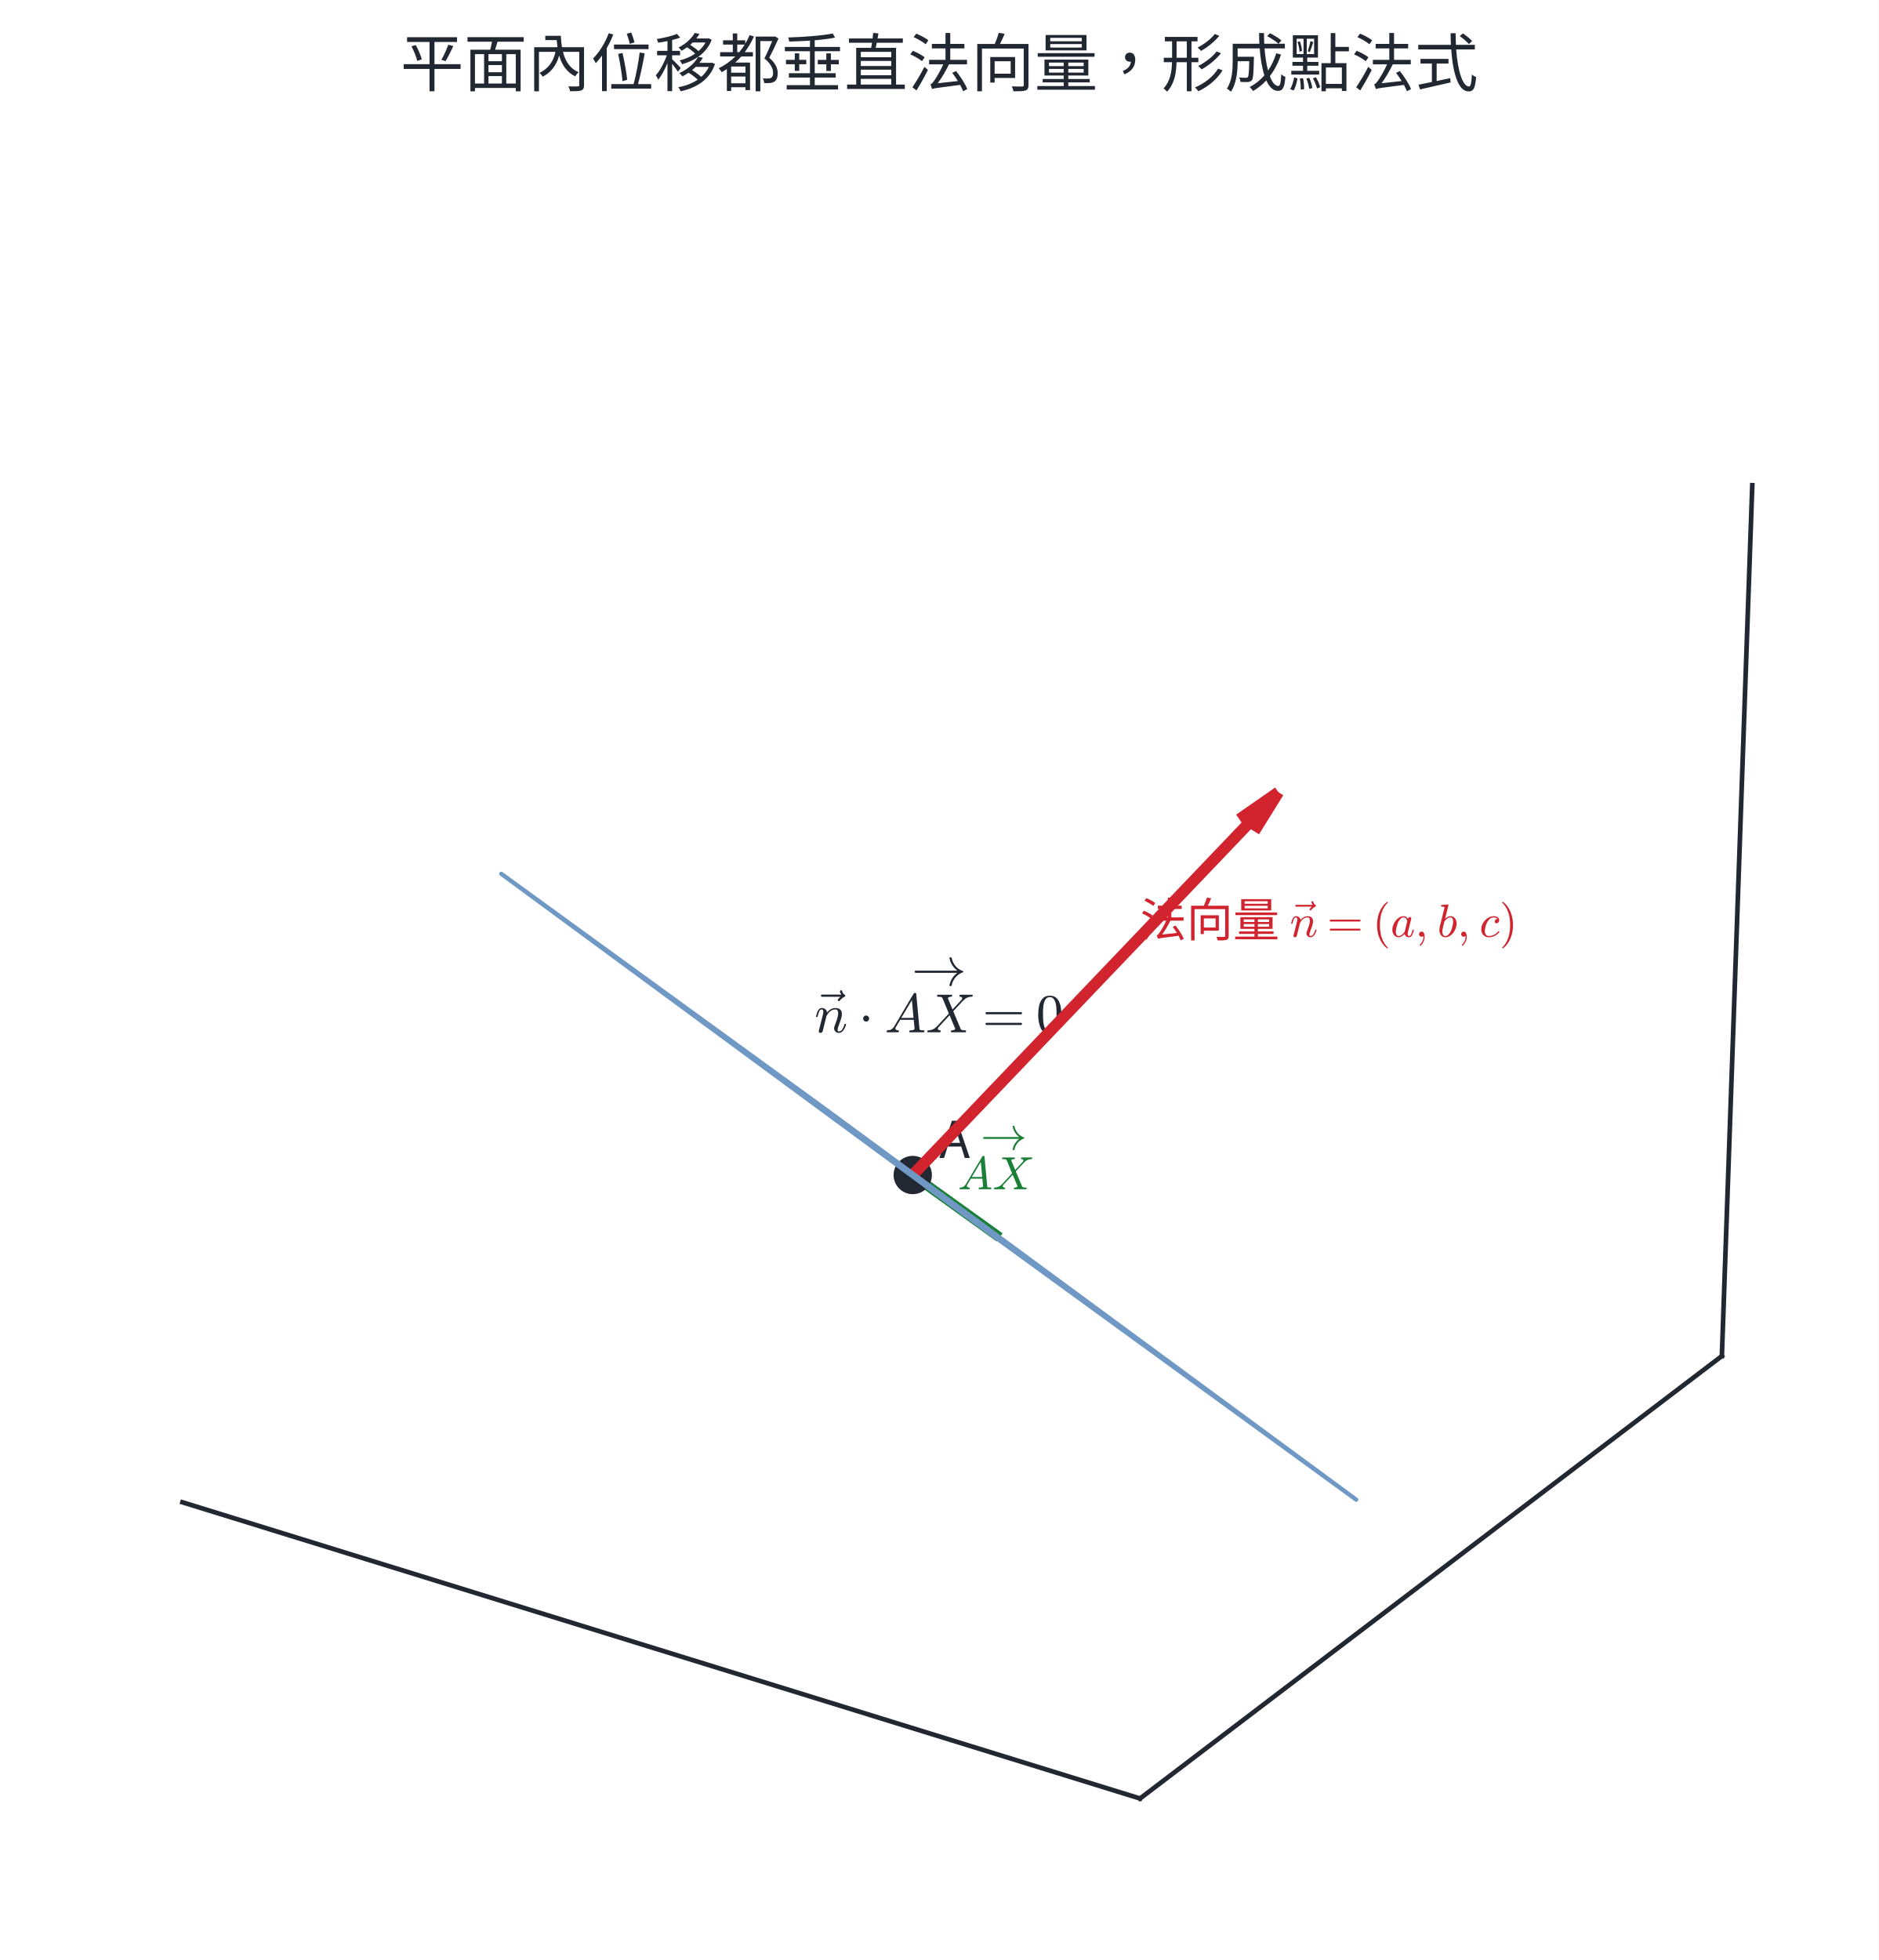
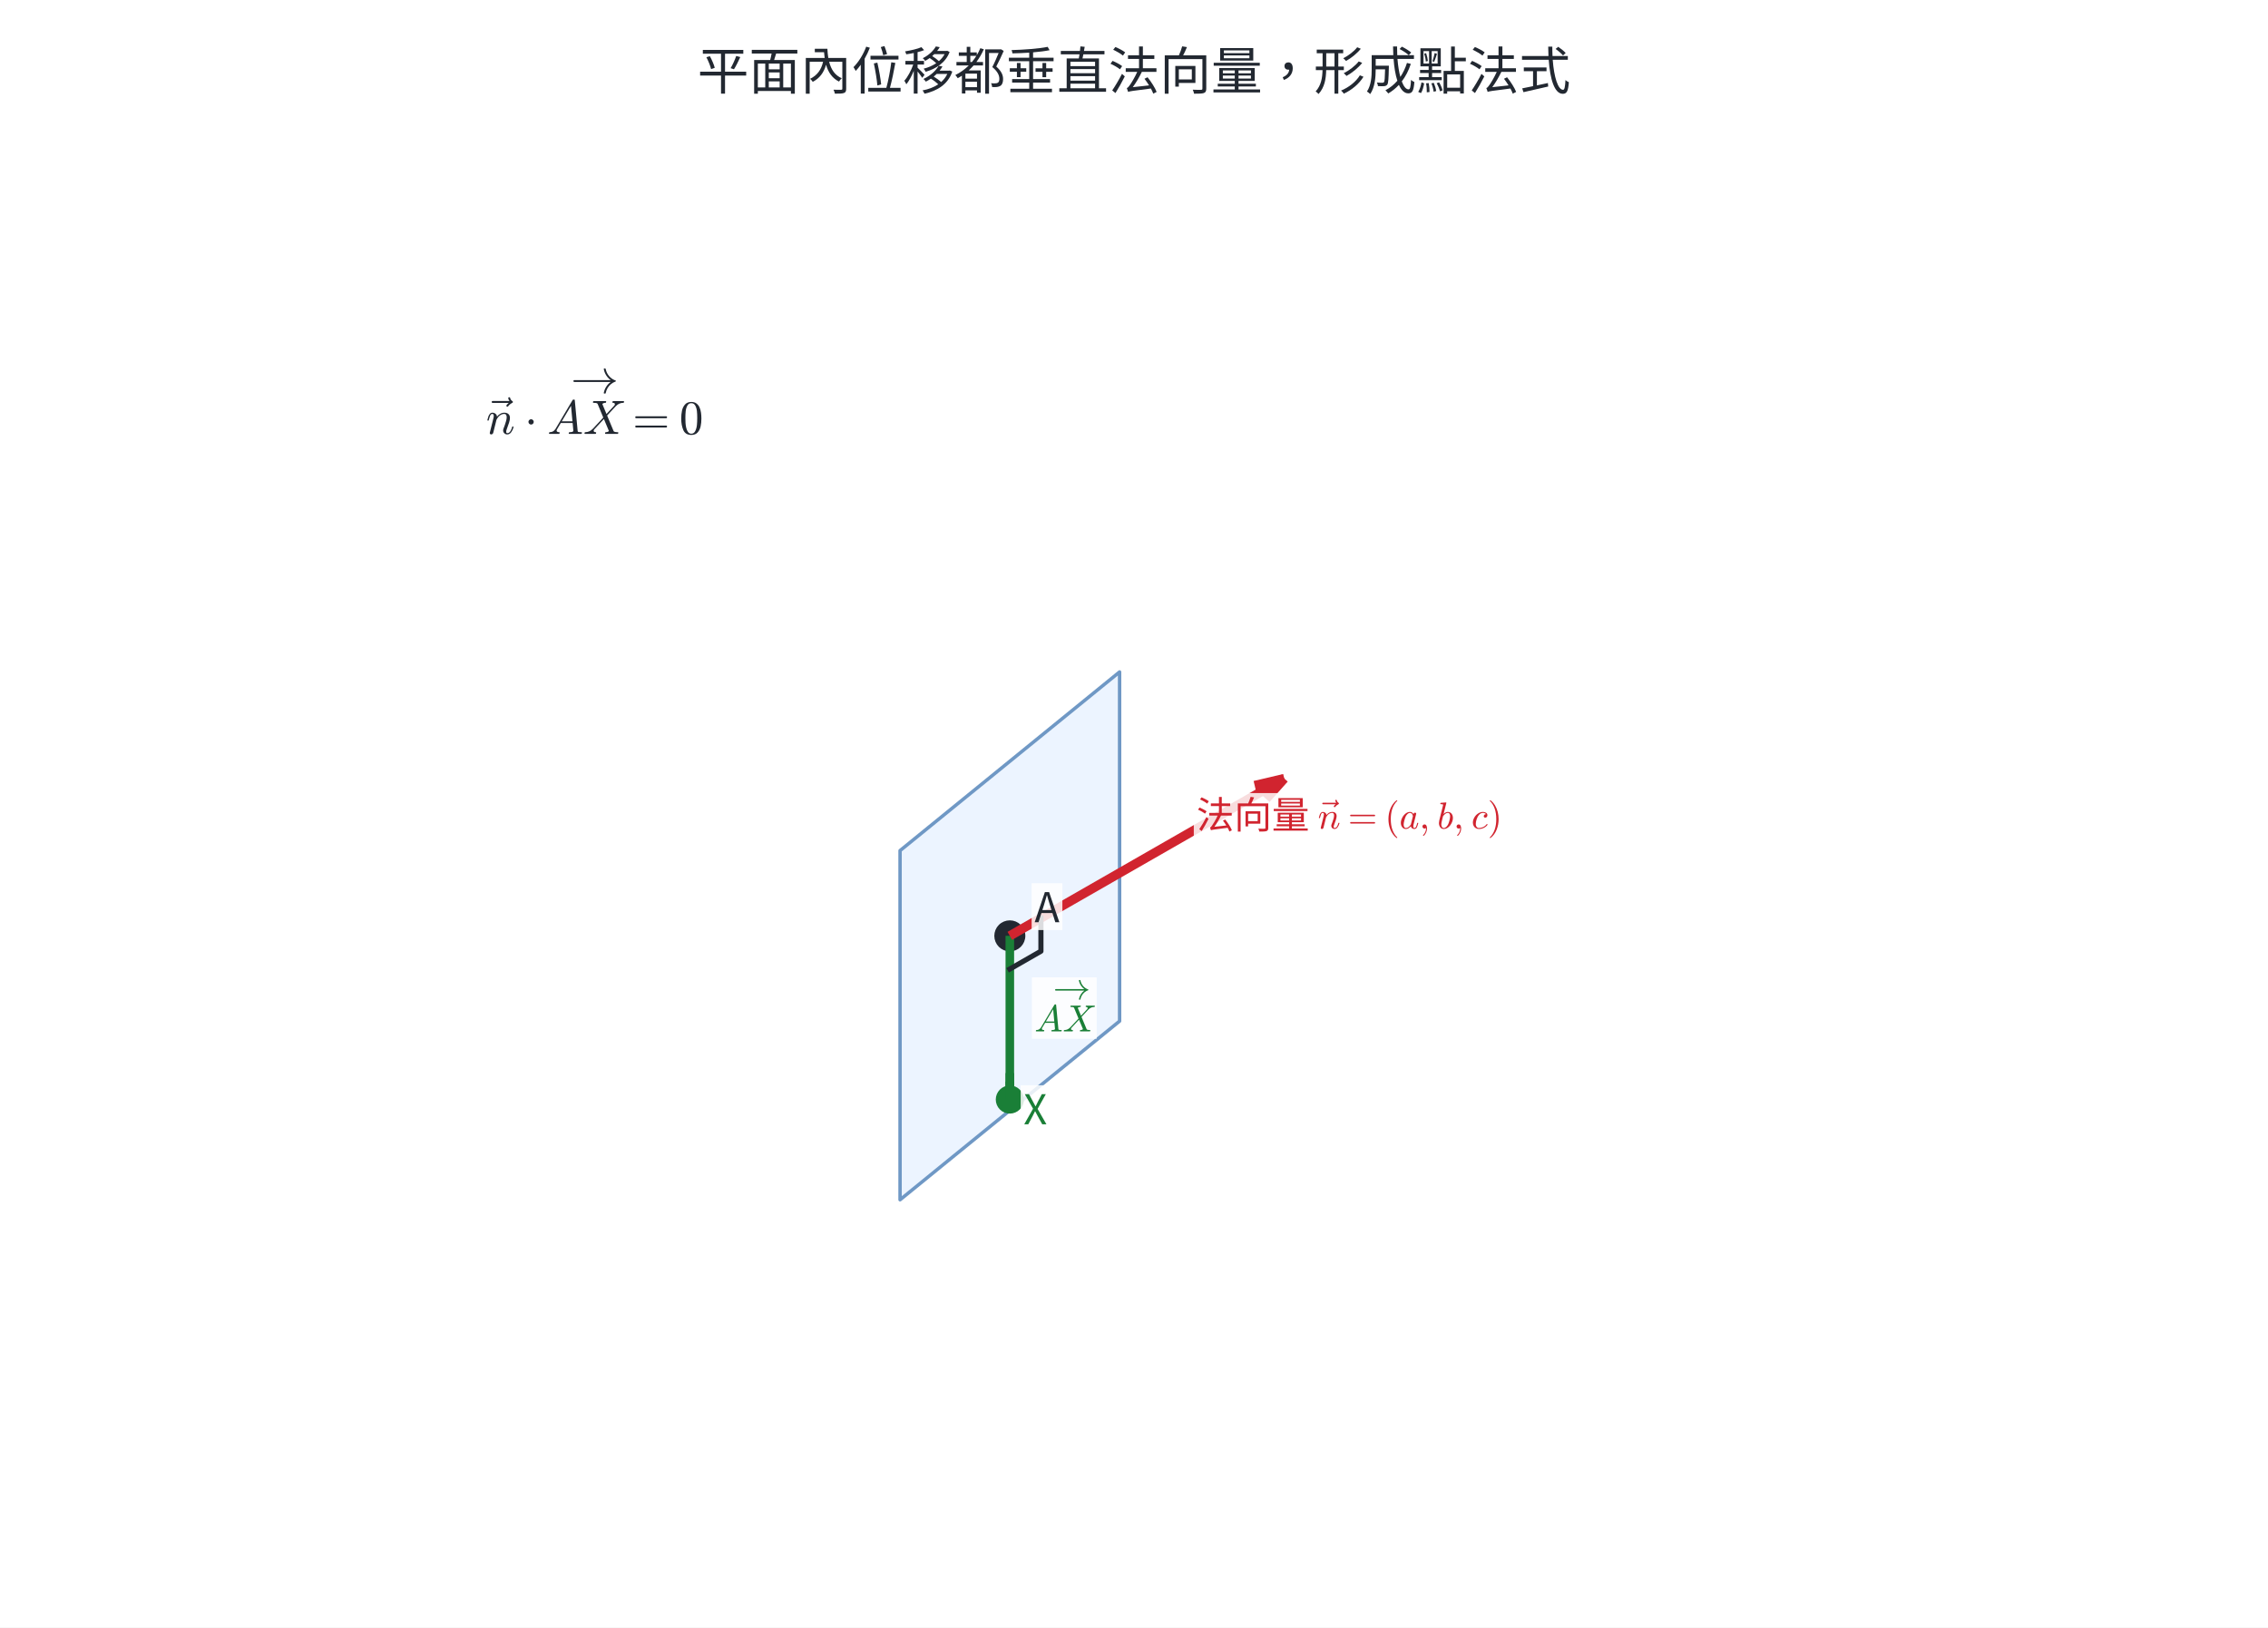
- <svg xmlns="http://www.w3.org/2000/svg" xmlns:xlink="http://www.w3.org/1999/xlink" width="444.48pt" height="463.68pt" viewBox="0 0 444.48 463.68" version="1.1">
+ <svg xmlns="http://www.w3.org/2000/svg" xmlns:xlink="http://www.w3.org/1999/xlink" width="662.4pt" height="475.2pt" viewBox="0 0 662.4 475.2" version="1.1">
  <defs>
    <style type="text/css">*{stroke-linejoin: round; stroke-linecap: butt}</style>
  </defs>
  <g id="figure_1">
    <g id="patch_1">
-       <path d="M 0 463.68 L 444.48 463.68 L 444.48 0 L 0 0 z " style="fill: #ffffff" />
+       <path d="M 0 475.2 L 662.4 475.2 L 662.4 0 L 0 0 z " style="fill: #ffffff" />
    </g>
    <g id="patch_2">
-       <path d="M 7.2 456.48 L 437.28 456.48 L 437.28 26.4 L 7.2 26.4 z " style="fill: #ffffff" />
-     </g>
-     <g id="pane3d_1">
-       <g id="patch_3">
-         <path d="M 43.165 355.398 L 191.935 261.899 L 190.565 64.896 L 35.511 144.192 " style="fill: none; opacity: 0" />
-       </g>
-     </g>
-     <g id="pane3d_2">
-       <g id="patch_4">
-         <path d="M 191.935 261.899 L 407.399 320.798 L 414.593 114.787 L 190.565 64.896 " style="fill: none; opacity: 0" />
-       </g>
-     </g>
-     <g id="pane3d_3">
-       <g id="patch_5">
-         <path d="M 43.165 355.398 L 269.736 425.475 L 407.399 320.798 L 191.935 261.899 " style="fill: none; opacity: 0" />
-       </g>
-     </g>
-     <g id="axis3d_1">
-       <g id="line2d_1">
-         <path d="M 43.165 355.398 L 269.736 425.475 " style="fill: none; stroke: #222831; stroke-width: 1.1; stroke-linecap: square" />
-       </g>
-     </g>
-     <g id="axis3d_2">
-       <g id="line2d_2">
-         <path d="M 407.399 320.798 L 269.736 425.475 " style="fill: none; stroke: #222831; stroke-width: 1.1; stroke-linecap: square" />
-       </g>
-     </g>
-     <g id="axis3d_3">
-       <g id="line2d_3">
-         <path d="M 407.399 320.798 L 414.593 114.787 " style="fill: none; stroke: #222831; stroke-width: 1.1; stroke-linecap: square" />
-       </g>
+       <path d="M 116.16 462.24 L 546.24 462.24 L 546.24 32.16 L 116.16 32.16 z " style="fill: #ffffff" />
    </g>
    <g id="axes_1">
-       <g id="line2d_4">
-         <path d="M 215.958 277.977 L 235.541 292.028 " clip-path="url(#p94f83198b9)" style="fill: none; stroke: #1a7f37; stroke-width: 2.4; stroke-linecap: square" />
+       <g id="Poly3DCollection_1">
+         <defs>
+           <path id="m848a0f656b" d="M 326.993 -279.007 L 262.874 -226.847 L 262.874 -124.898 L 326.993 -177.057 z " style="stroke: #6f98c5" />
+         </defs>
+         <g clip-path="url(#p021e029dec)">
+           <use xlink:href="#m848a0f656b" x="0" y="475.2" style="fill: #e5f0ff; fill-opacity: 0.72; stroke: #6f98c5" />
+         </g>
      </g>
      <g id="Path3DCollection_1">
        <defs>
          <path id="m4e519ae3a8" d="M 0 4.031 C 1.069 4.031 2.094 3.606 2.85 2.85 C 3.606 2.094 4.031 1.069 4.031 0 C 4.031 -1.069 3.606 -2.094 2.85 -2.85 C 2.094 -3.606 1.069 -4.031 0 -4.031 C -1.069 -4.031 -2.094 -3.606 -2.85 -2.85 C -3.606 -2.094 -4.031 -1.069 -4.031 0 C -4.031 1.069 -3.606 2.094 -2.85 2.85 C -2.094 3.606 -1.069 4.031 0 4.031 z " style="stroke: #222831" />
        </defs>
-         <g clip-path="url(#p94f83198b9)">
-           <use xlink:href="#m4e519ae3a8" x="215.958" y="277.977" style="fill: #222831; stroke: #222831" />
+         <g clip-path="url(#p021e029dec)">
+           <use xlink:href="#m4e519ae3a8" x="294.933" y="273.248" style="fill: #222831; stroke: #222831" />
        </g>
      </g>
+       <g id="Path3DCollection_2">
+         <defs>
+           <path id="m8934136d2a" d="M 0 3.606 C 0.956 3.606 1.873 3.226 2.55 2.55 C 3.226 1.873 3.606 0.956 3.606 0 C 3.606 -0.956 3.226 -1.873 2.55 -2.55 C 1.873 -3.226 0.956 -3.606 0 -3.606 C -0.956 -3.606 -1.873 -3.226 -2.55 -2.55 C -3.226 -1.873 -3.606 -0.956 -3.606 0 C -3.606 0.956 -3.226 1.873 -2.55 2.55 C -1.873 3.226 -0.956 3.606 0 3.606 z " style="stroke: #1a7f37" />
+         </defs>
+         <g clip-path="url(#p021e029dec)">
+           <use xlink:href="#m8934136d2a" x="294.933" y="321.036" style="fill: #1a7f37; stroke: #1a7f37" />
+         </g>
+       </g>
+       <g id="Line3DCollection_1">
+         <path d="M 294.933 321.036 L 294.933 273.248 " clip-path="url(#p021e029dec)" style="fill: none; stroke: #1a7f37; stroke-width: 2.5" />
+         <path d="M 294.933 321.036 L 294.933 315.822 " clip-path="url(#p021e029dec)" style="fill: none; stroke: #1a7f37; stroke-width: 2.5" />
+         <path d="M 294.933 321.036 L 294.933 313.326 " clip-path="url(#p021e029dec)" style="fill: none; stroke: #1a7f37; stroke-width: 2.5" />
+       </g>
+       <g id="Line3DCollection_2">
+         <path d="M 375.083 227.31 L 294.933 273.248 " clip-path="url(#p021e029dec)" style="fill: none; stroke: #d1242f; stroke-width: 2.7" />
+         <path d="M 375.083 227.31 L 369.785 233.264 " clip-path="url(#p021e029dec)" style="fill: none; stroke: #d1242f; stroke-width: 2.7" />
+         <path d="M 375.083 227.31 L 366.445 229.343 " clip-path="url(#p021e029dec)" style="fill: none; stroke: #d1242f; stroke-width: 2.7" />
+       </g>
+       <g id="line2d_1">
+         <path d="M 294.933 282.936 L 304.017 277.73 L 304.017 268.041 " clip-path="url(#p021e029dec)" style="fill: none; stroke: #222831; stroke-width: 1.5; stroke-linecap: square" />
+       </g>
      <g id="text_1">
-         <g style="fill: #222831" transform="translate(222.2002 273.9392) scale(0.12 -0.12)">
+         <g id="patch_3">
+           <path d="M 301.307 271.556 L 310.282 271.556 L 310.282 257.876 L 301.307 257.876 z " style="fill: #ffffff; opacity: 0.84" />
+         </g>
+         <g style="fill: #222831" transform="translate(302.1468 269.2763) scale(0.12 -0.12)">
          <defs>
            <path id="NotoSansCJKtc-Regular-22" d="M 26 0 L 621 0 L 1075 1434 L 2790 1434 L 3238 0 L 3866 0 L 2272 4691 L 1613 4691 L 26 0 z M 1222 1901 L 1453 2624 C 1619 3155 1773 3661 1920 4211 L 1946 4211 C 2099 3667 2246 3155 2419 2624 L 2643 1901 L 1222 1901 z " transform="scale(0.015625)" />
          </defs>
          <use xlink:href="#NotoSansCJKtc-Regular-22" />
        </g>
      </g>
      <g id="text_2">
-         <g style="fill: #d1242f" transform="translate(269.7299 221.6909) scale(0.11 -0.11)">
+         <g id="patch_4">
+           <path d="M 298.101 330.548 L 306.656 330.548 L 306.656 316.868 L 298.101 316.868 z " style="fill: #ffffff; opacity: 0.84" />
+         </g>
+         <g style="fill: #1a7f37" transform="translate(298.9408 328.2678) scale(0.12 -0.12)">
+           <defs>
+             <path id="NotoSansCJKtc-Regular-39" d="M 109 0 L 736 0 L 1408 1267 C 1530 1504 1651 1741 1786 2029 L 1811 2029 C 1965 1741 2093 1504 2214 1267 L 2912 0 L 3565 0 L 2189 2394 L 3469 4691 L 2848 4691 L 2221 3494 C 2106 3277 2016 3078 1888 2803 L 1862 2803 C 1709 3078 1613 3277 1491 3494 L 851 4691 L 198 4691 L 1478 2426 L 109 0 z " transform="scale(0.015625)" />
+           </defs>
+           <use xlink:href="#NotoSansCJKtc-Regular-39" />
+         </g>
+       </g>
+       <g id="text_3">
+         <g id="patch_5">
+           <path d="M 348.665 245.53 L 439.635 245.53 L 439.635 231.56 L 348.665 231.56 z " style="fill: #ffffff; opacity: 0.84" />
+         </g>
+         <g style="fill: #d1242f" transform="translate(349.4351 242.0103) scale(0.11 -0.11)">
          <defs>
            <path id="NotoSansCJKtc-Regular-5acf" d="M 608 4960 C 1037 4768 1562 4461 1824 4237 L 2099 4640 C 1830 4851 1293 5139 877 5306 L 608 4960 z M 269 3219 C 685 3040 1197 2739 1453 2528 L 1722 2925 C 1459 3136 934 3411 531 3578 L 269 3219 z M 486 -102 L 890 -429 C 1267 166 1715 966 2054 1645 L 1702 1958 C 1331 1235 826 390 486 -102 z M 2470 -288 C 2643 -211 2912 -166 5306 134 C 5434 -102 5536 -326 5600 -506 L 6022 -288 C 5830 211 5344 973 4890 1536 L 4506 1350 C 4698 1101 4896 813 5075 525 L 3046 301 C 3443 838 3846 1523 4179 2208 L 5997 2208 L 5997 2662 L 4307 2662 L 4307 3821 L 5734 3821 L 5734 4275 L 4307 4275 L 4307 5376 L 3827 5376 L 3827 4275 L 2451 4275 L 2451 3821 L 3827 3821 L 3827 2662 L 2170 2662 L 2170 2208 L 3603 2208 C 3283 1485 2854 800 2714 608 C 2554 371 2432 224 2304 192 C 2362 58 2445 -186 2470 -288 z " transform="scale(0.015625)" />
            <path id="NotoSansCJKtc-Regular-2eb8" d="M 2803 5389 C 2714 5062 2554 4614 2394 4269 L 634 4269 L 634 -512 L 1107 -512 L 1107 3802 L 5325 3802 L 5325 128 C 5325 13 5286 -26 5158 -26 C 5024 -32 4582 -38 4122 -13 C 4192 -154 4262 -378 4288 -512 C 4877 -512 5274 -506 5504 -429 C 5728 -346 5805 -192 5805 128 L 5805 4269 L 2925 4269 C 3085 4576 3258 4947 3398 5293 L 2803 5389 z M 2387 2522 L 4006 2522 L 4006 1267 L 2387 1267 L 2387 2522 z M 1946 2950 L 1946 371 L 2387 371 L 2387 832 L 4454 832 L 4454 2950 L 1946 2950 z " transform="scale(0.015625)" />
            <path id="NotoSansCJKtc-Regular-a108" d="M 1600 4256 L 4781 4256 L 4781 3904 L 1600 3904 L 1600 4256 z M 1600 4883 L 4781 4883 L 4781 4538 L 1600 4538 L 1600 4883 z M 1133 5171 L 1133 3616 L 5261 3616 L 5261 5171 L 1133 5171 z M 333 3341 L 333 2976 L 6074 2976 L 6074 3341 L 333 3341 z M 1472 1747 L 2957 1747 L 2957 1376 L 1472 1376 L 1472 1747 z M 3424 1747 L 4973 1747 L 4973 1376 L 3424 1376 L 3424 1747 z M 1472 2387 L 2957 2387 L 2957 2029 L 1472 2029 L 1472 2387 z M 3424 2387 L 4973 2387 L 4973 2029 L 3424 2029 L 3424 2387 z M 301 19 L 301 -352 L 6112 -352 L 6112 19 L 3424 19 L 3424 390 L 5587 390 L 5587 730 L 3424 730 L 3424 1082 L 5446 1082 L 5446 2688 L 1018 2688 L 1018 1082 L 2957 1082 L 2957 730 L 838 730 L 838 390 L 2957 390 L 2957 19 L 301 19 z " transform="scale(0.015625)" />
            <path id="NotoSansCJKtc-Regular-1" transform="scale(0.015625)" />
            <path id="Cmmi10-6e" d="M 1281 3809 Q 1231 3809 1198 3846 Q 1166 3884 1166 3938 Q 1166 3984 1198 4023 Q 1231 4063 1281 4063 L 3547 4063 Q 3378 4291 3378 4441 Q 3378 4497 3417 4533 Q 3456 4569 3506 4569 Q 3613 4569 3634 4469 Q 3697 4194 3938 4044 Q 4000 4003 4000 3938 Q 4000 3859 3938 3828 Q 3575 3647 3353 3347 Q 3328 3303 3256 3303 Q 3209 3303 3168 3340 Q 3128 3378 3128 3431 Q 3128 3547 3438 3809 L 1281 3809 z " transform="scale(0.015625)" />
            <path id="Cmmi10-7a" d="M 494 109 Q 494 147 500 166 L 978 2075 Q 1025 2253 1025 2388 Q 1025 2663 838 2663 Q 638 2663 541 2423 Q 444 2184 353 1819 Q 353 1800 334 1789 Q 316 1778 300 1778 L 225 1778 Q 203 1778 187 1801 Q 172 1825 172 1844 Q 241 2122 305 2315 Q 369 2509 505 2668 Q 641 2828 844 2828 Q 1084 2828 1268 2676 Q 1453 2525 1453 2291 Q 1644 2541 1900 2684 Q 2156 2828 2444 2828 Q 2672 2828 2837 2750 Q 3003 2672 3095 2514 Q 3188 2356 3188 2138 Q 3188 1875 3070 1503 Q 2953 1131 2778 672 Q 2688 463 2688 288 Q 2688 97 2834 97 Q 3084 97 3251 365 Q 3419 634 3488 941 Q 3500 978 3541 978 L 3616 978 Q 3641 978 3658 962 Q 3675 947 3675 922 Q 3675 916 3669 903 Q 3581 541 3364 234 Q 3147 -72 2822 -72 Q 2597 -72 2437 83 Q 2278 238 2278 459 Q 2278 578 2328 709 Q 2409 919 2514 1209 Q 2619 1500 2686 1765 Q 2753 2031 2753 2234 Q 2753 2413 2679 2538 Q 2606 2663 2431 2663 Q 2197 2663 2000 2559 Q 1803 2456 1656 2286 Q 1509 2116 1388 1881 L 953 141 Q 931 53 854 -9 Q 778 -72 684 -72 Q 606 -72 550 -22 Q 494 28 494 109 z " transform="scale(0.015625)" />
            <path id="Cmr10-29" d="M 481 850 Q 428 850 393 890 Q 359 931 359 978 Q 359 1031 393 1068 Q 428 1106 481 1106 L 4500 1106 Q 4547 1106 4581 1068 Q 4616 1031 4616 978 Q 4616 931 4581 890 Q 4547 850 4500 850 L 481 850 z M 481 2094 Q 428 2094 393 2131 Q 359 2169 359 2222 Q 359 2269 393 2309 Q 428 2350 481 2350 L 4500 2350 Q 4547 2350 4581 2309 Q 4616 2269 4616 2222 Q 4616 2169 4581 2131 Q 4547 2094 4500 2094 L 481 2094 z " transform="scale(0.015625)" />
            <path id="Cmr10-77" d="M 1984 -1588 Q 1628 -1306 1370 -942 Q 1113 -578 948 -165 Q 784 247 703 697 Q 622 1147 622 1600 Q 622 2059 703 2509 Q 784 2959 951 3375 Q 1119 3791 1378 4153 Q 1638 4516 1984 4788 Q 1984 4800 2016 4800 L 2075 4800 Q 2094 4800 2109 4783 Q 2125 4766 2125 4744 Q 2125 4716 2113 4703 Q 1800 4397 1592 4047 Q 1384 3697 1257 3301 Q 1131 2906 1075 2482 Q 1019 2059 1019 1600 Q 1019 -434 2106 -1491 Q 2125 -1509 2125 -1544 Q 2125 -1559 2108 -1579 Q 2091 -1600 2075 -1600 L 2016 -1600 Q 1984 -1600 1984 -1588 z " transform="scale(0.015625)" />
            <path id="Cmmi10-79" d="M 1113 -72 Q 709 -72 476 233 Q 244 538 244 953 Q 244 1363 456 1803 Q 669 2244 1030 2536 Q 1391 2828 1806 2828 Q 1997 2828 2147 2725 Q 2297 2622 2381 2444 Q 2453 2700 2663 2700 Q 2744 2700 2798 2651 Q 2853 2603 2853 2522 Q 2853 2503 2851 2493 Q 2850 2484 2847 2472 L 2400 684 Q 2356 494 2356 372 Q 2356 97 2541 97 Q 2741 97 2845 351 Q 2950 606 3022 941 Q 3034 978 3072 978 L 3150 978 Q 3175 978 3190 956 Q 3206 934 3206 916 Q 3094 469 2961 198 Q 2828 -72 2528 -72 Q 2313 -72 2147 54 Q 1981 181 1941 391 Q 1528 -72 1113 -72 z M 1119 97 Q 1350 97 1567 270 Q 1784 444 1941 678 Q 1947 684 1947 697 L 2291 2088 L 2297 2106 Q 2259 2334 2132 2498 Q 2006 2663 1791 2663 Q 1575 2663 1389 2486 Q 1203 2309 1075 2069 Q 950 1813 836 1366 Q 722 919 722 672 Q 722 450 817 273 Q 913 97 1119 97 z " transform="scale(0.015625)" />
            <path id="Cmmi10-2c" d="M 634 -1153 Q 634 -1125 659 -1100 Q 891 -878 1019 -587 Q 1147 -297 1147 25 L 1147 103 Q 1044 0 891 0 Q 744 0 641 103 Q 538 206 538 353 Q 538 503 641 603 Q 744 703 891 703 Q 1119 703 1216 492 Q 1313 281 1313 25 Q 1313 -331 1170 -651 Q 1028 -972 769 -1228 Q 744 -1241 728 -1241 Q 697 -1241 665 -1212 Q 634 -1184 634 -1153 z " transform="scale(0.015625)" />
            <path id="Cmmi10-4b" d="M 1106 -72 Q 719 -72 503 231 Q 288 534 288 941 Q 288 1000 317 1173 Q 347 1347 347 1388 L 966 3872 Q 991 3981 997 4044 Q 997 4147 581 4147 Q 519 4147 519 4231 Q 522 4247 533 4287 Q 544 4328 561 4350 Q 578 4372 609 4372 L 1472 4441 Q 1550 4441 1550 4359 L 1075 2472 Q 1438 2828 1806 2828 Q 2078 2828 2273 2684 Q 2469 2541 2566 2306 Q 2663 2072 2663 1806 Q 2663 1497 2542 1167 Q 2422 838 2209 555 Q 1997 272 1712 100 Q 1428 -72 1106 -72 z M 1119 97 Q 1338 97 1528 280 Q 1719 463 1838 691 Q 1966 947 2077 1386 Q 2188 1825 2188 2088 Q 2188 2316 2092 2489 Q 1997 2663 1791 2663 Q 1559 2663 1348 2492 Q 1138 2322 978 2088 L 800 1363 Q 697 959 691 716 Q 691 475 795 286 Q 900 97 1119 97 z " transform="scale(0.015625)" />
            <path id="Cmmi10-7f" d="M 750 763 Q 750 484 892 290 Q 1034 97 1300 97 Q 1681 97 2032 272 Q 2384 447 2606 756 Q 2625 775 2656 775 Q 2688 775 2720 739 Q 2753 703 2753 672 Q 2753 647 2741 634 Q 2506 306 2109 117 Q 1713 -72 1288 -72 Q 981 -72 747 73 Q 513 219 384 462 Q 256 706 256 1013 Q 256 1444 497 1869 Q 738 2294 1138 2561 Q 1538 2828 1978 2828 Q 2266 2828 2495 2689 Q 2725 2550 2725 2278 Q 2725 2103 2623 1979 Q 2522 1856 2350 1856 Q 2247 1856 2176 1920 Q 2106 1984 2106 2088 Q 2106 2238 2215 2344 Q 2325 2450 2472 2450 L 2484 2450 Q 2409 2559 2267 2611 Q 2125 2663 1972 2663 Q 1597 2663 1315 2342 Q 1034 2022 892 1576 Q 750 1131 750 763 z " transform="scale(0.015625)" />
            <path id="Cmr10-44" d="M 416 -1600 Q 359 -1600 359 -1544 Q 359 -1516 372 -1503 Q 1466 -434 1466 1600 Q 1466 3634 384 4691 Q 359 4706 359 4744 Q 359 4766 376 4783 Q 394 4800 416 4800 L 475 4800 Q 494 4800 506 4788 Q 966 4425 1272 3906 Q 1578 3388 1720 2800 Q 1863 2213 1863 1600 Q 1863 1147 1786 708 Q 1709 269 1542 -157 Q 1375 -584 1119 -945 Q 863 -1306 506 -1588 Q 494 -1600 475 -1600 L 416 -1600 z " transform="scale(0.015625)" />
          </defs>
          <use xlink:href="#NotoSansCJKtc-Regular-5acf" transform="translate(0 0.796875)" />
          <use xlink:href="#NotoSansCJKtc-Regular-2eb8" transform="translate(99.99991 0.796875)" />
          <use xlink:href="#NotoSansCJKtc-Regular-a108" transform="translate(199.9998 0.796875)" />
          <use xlink:href="#NotoSansCJKtc-Regular-1" transform="translate(299.9997 0.796875)" />
          <use xlink:href="#Cmmi10-6e" transform="translate(315.8645 5.875)" />
          <use xlink:href="#Cmmi10-7a" transform="translate(322.3997 0.796875)" />
          <use xlink:href="#Cmr10-29" transform="translate(402.4095 0.796875)" />
          <use xlink:href="#Cmr10-77" transform="translate(500.0951 0.796875)" />
          <use xlink:href="#Cmmi10-79" transform="translate(538.9135 0.796875)" />
          <use xlink:href="#Cmmi10-2c" transform="translate(591.6967 0.796875)" />
          <use xlink:href="#Cmmi10-4b" transform="translate(639.3823 0.796875)" />
          <use xlink:href="#Cmmi10-2c" transform="translate(682.3022 0.796875)" />
          <use xlink:href="#Cmmi10-7f" transform="translate(729.9878 0.796875)" />
          <use xlink:href="#Cmr10-44" transform="translate(773.2007 0.796875)" />
        </g>
      </g>
-       <g id="text_3">
-         <g style="fill: #1a7f37" transform="translate(226.6172 281.4056) scale(0.11 -0.11)">
+       <g id="text_4">
+         <g id="patch_6">
+           <path d="M 301.377 303.3 L 320.297 303.3 L 320.297 285.37 L 301.377 285.37 z " style="fill: #ffffff; opacity: 0.84" />
+         </g>
+         <g style="fill: #1a7f37" transform="translate(302.1468 301.2097) scale(0.11 -0.11)">
          <defs>
            <path id="Cmsy10-c" d="M 481 1472 Q 428 1472 393 1512 Q 359 1553 359 1600 Q 359 1647 393 1687 Q 428 1728 481 1728 L 5338 1728 Q 5094 1903 4906 2133 Q 4719 2363 4594 2627 Q 4469 2891 4416 3188 Q 4416 3272 4481 3272 L 4609 3272 Q 4631 3272 4648 3253 Q 4666 3234 4672 3213 Q 4725 2938 4839 2702 Q 4953 2466 5125 2262 Q 5297 2059 5509 1912 Q 5722 1766 5991 1672 Q 6034 1644 6034 1600 Q 6034 1550 5991 1538 Q 5656 1422 5378 1192 Q 5100 963 4919 652 Q 4738 341 4672 -13 Q 4666 -34 4647 -53 Q 4628 -72 4609 -72 L 4481 -72 Q 4416 -72 4416 13 Q 4497 450 4740 836 Q 4984 1222 5338 1472 L 481 1472 z " transform="scale(0.015625)" />
            <path id="Cmmi10-5c" d="M 288 0 Q 225 0 225 84 Q 250 225 306 225 Q 566 225 755 328 Q 944 431 1081 647 Q 1094 659 1094 659 L 3378 4513 Q 3428 4581 3500 4581 L 3584 4581 Q 3603 4581 3622 4573 Q 3641 4566 3655 4548 Q 3669 4531 3669 4513 L 4056 378 Q 4056 350 4084 294 Q 4147 225 4563 225 Q 4628 225 4628 141 Q 4606 56 4592 28 Q 4578 0 4519 0 L 2919 0 Q 2859 0 2859 84 Q 2894 225 2944 225 Q 3450 225 3481 397 L 3384 1453 L 1806 1453 L 1294 594 Q 1247 525 1247 434 Q 1247 322 1355 273 Q 1463 225 1594 225 Q 1656 225 1656 141 Q 1634 50 1621 25 Q 1609 0 1550 0 L 288 0 z M 1931 1678 L 3359 1678 L 3169 3750 L 1931 1678 z " transform="scale(0.015625)" />
            <path id="Cmmi10-85" d="M 231 0 Q 166 0 166 84 Q 169 100 180 140 Q 191 181 208 203 Q 225 225 256 225 Q 838 225 1253 659 Q 1259 666 1267 669 Q 1275 672 1275 672 L 2675 2181 L 1913 4019 Q 1847 4103 1700 4125 Q 1553 4147 1356 4147 Q 1294 4147 1294 4231 Q 1316 4313 1328 4342 Q 1341 4372 1403 4372 L 3003 4372 Q 3066 4372 3066 4288 Q 3063 4272 3052 4231 Q 3041 4191 3023 4169 Q 3006 4147 2975 4147 Q 2856 4147 2729 4108 Q 2603 4069 2553 3981 L 3103 2656 L 4153 3781 Q 4163 3803 4197 3858 Q 4231 3913 4231 3963 Q 4231 4056 4150 4101 Q 4069 4147 3956 4147 Q 3891 4147 3891 4231 Q 3913 4313 3925 4342 Q 3938 4372 4000 4372 L 5388 4372 Q 5422 4372 5437 4347 Q 5453 4322 5453 4288 Q 5450 4272 5440 4234 Q 5431 4197 5415 4172 Q 5400 4147 5369 4147 Q 5072 4147 4823 4039 Q 4575 3931 4366 3713 Q 4363 3709 4358 3707 Q 4353 3706 4347 3700 L 3188 2450 L 4063 353 Q 4166 225 4622 225 Q 4684 225 4684 141 Q 4663 56 4648 28 Q 4634 0 4575 0 L 2975 0 Q 2913 0 2913 84 Q 2916 100 2925 139 Q 2934 178 2951 201 Q 2969 225 2994 225 Q 3119 225 3247 264 Q 3375 303 3425 391 L 2759 1984 L 1466 588 Q 1456 566 1422 512 Q 1388 459 1388 409 Q 1388 316 1475 270 Q 1563 225 1663 225 Q 1728 225 1728 141 Q 1706 50 1693 25 Q 1681 0 1619 0 L 231 0 z " transform="scale(0.015625)" />
          </defs>
          <use xlink:href="#Cmsy10-c" transform="translate(48.84375 85.875)" />
          <use xlink:href="#Cmmi10-5c" transform="translate(0 0.671875)" />
          <use xlink:href="#Cmmi10-85" transform="translate(75 0.671875)" />
        </g>
      </g>
-       <g id="text_4">
-         <g style="fill: #222831" transform="translate(192.7204 244.2954) scale(0.13 -0.13)">
+       <g id="text_5">
+         <g style="fill: #222831" transform="translate(141.9648 126.7776) scale(0.14 -0.14)">
          <defs>
            <path id="Cmsy10-4e" d="M 538 1600 Q 538 1691 584 1772 Q 631 1853 714 1903 Q 797 1953 891 1953 Q 981 1953 1064 1903 Q 1147 1853 1194 1772 Q 1241 1691 1241 1600 Q 1241 1456 1139 1351 Q 1038 1247 891 1247 Q 747 1247 642 1351 Q 538 1456 538 1600 z " transform="scale(0.015625)" />
            <path id="Cmr10-28" d="M 1600 -141 Q 816 -141 533 504 Q 250 1150 250 2041 Q 250 2597 351 3087 Q 453 3578 754 3920 Q 1056 4263 1600 4263 Q 2022 4263 2290 4056 Q 2559 3850 2700 3523 Q 2841 3197 2892 2823 Q 2944 2450 2944 2041 Q 2944 1491 2842 1011 Q 2741 531 2444 195 Q 2147 -141 1600 -141 z M 1600 25 Q 1956 25 2131 390 Q 2306 756 2347 1200 Q 2388 1644 2388 2144 Q 2388 2625 2347 3031 Q 2306 3438 2132 3767 Q 1959 4097 1600 4097 Q 1238 4097 1063 3765 Q 888 3434 847 3029 Q 806 2625 806 2144 Q 806 1788 823 1472 Q 841 1156 916 820 Q 991 484 1158 254 Q 1325 25 1600 25 z " transform="scale(0.015625)" />
          </defs>
          <use xlink:href="#Cmmi10-6e" transform="translate(-6.535156 5.75)" />
          <use xlink:href="#Cmmi10-7a" transform="translate(0 0.671875)" />
          <use xlink:href="#Cmsy10-4e" transform="translate(80.00982 0.671875)" />
          <use xlink:href="#Cmsy10-c" transform="translate(176.5392 85.875)" />
          <use xlink:href="#Cmmi10-5c" transform="translate(127.6954 0.671875)" />
          <use xlink:href="#Cmmi10-85" transform="translate(202.6954 0.671875)" />
          <use xlink:href="#Cmr10-29" transform="translate(305.508 0.671875)" />
          <use xlink:href="#Cmr10-28" transform="translate(403.1936 0.671875)" />
        </g>
      </g>
-       <g id="text_5">
-         <g style="fill: #222831" transform="translate(94.74 20.4) scale(0.15 -0.15)">
+       <g id="text_6">
+         <g style="fill: #222831" transform="translate(203.7 26.16) scale(0.15 -0.15)">
          <defs>
            <path id="NotoSansCJKtc-Regular-41d6" d="M 1114 4032 C 1363 3558 1613 2938 1702 2554 L 2157 2714 C 2067 3085 1805 3699 1549 4160 L 1114 4032 z M 4832 4192 C 4672 3725 4378 3072 4134 2669 L 4550 2534 C 4800 2918 5101 3533 5338 4051 L 4832 4192 z M 333 2227 L 333 1747 L 2938 1747 L 2938 -506 L 3437 -506 L 3437 1747 L 6074 1747 L 6074 2227 L 3437 2227 L 3437 4467 L 5715 4467 L 5715 4947 L 672 4947 L 672 4467 L 2938 4467 L 2938 2227 L 333 2227 z " transform="scale(0.015625)" />
            <path id="NotoSansCJKtc-Regular-aaab" d="M 2490 2138 L 3846 2138 L 3846 1414 L 2490 1414 L 2490 2138 z M 2490 2528 L 2490 3238 L 3846 3238 L 3846 2528 L 2490 2528 z M 2490 1024 L 3846 1024 L 3846 275 L 2490 275 L 2490 1024 z M 371 4954 L 371 4493 L 2842 4493 C 2797 4230 2726 3930 2662 3686 L 666 3686 L 666 -512 L 1126 -512 L 1126 -173 L 5248 -173 L 5248 -512 L 5734 -512 L 5734 3686 L 3155 3686 L 3405 4493 L 6048 4493 L 6048 4954 L 371 4954 z M 1126 275 L 1126 3238 L 2048 3238 L 2048 275 L 1126 275 z M 5248 275 L 4288 275 L 4288 3238 L 5248 3238 L 5248 275 z " transform="scale(0.015625)" />
            <path id="NotoSansCJKtc-Regular-2a90" d="M 1824 5088 L 1824 4659 L 2976 4659 C 2995 4410 3021 4173 3053 3942 L 704 3942 L 704 -512 L 1184 -512 L 1184 3469 L 2854 3469 C 2630 2458 2112 1773 1242 1344 C 1344 1261 1504 1075 1568 966 C 2426 1408 2950 2118 3226 3098 C 3501 2138 4000 1421 4838 998 C 4915 1126 5075 1318 5184 1414 C 4339 1779 3859 2483 3610 3469 L 5254 3469 L 5254 115 C 5254 19 5222 -19 5107 -19 C 4986 -26 4576 -32 4154 -13 C 4230 -154 4307 -371 4326 -506 C 4864 -506 5235 -506 5459 -422 C 5670 -346 5734 -192 5734 115 L 5734 3942 L 3507 3942 C 3450 4294 3411 4678 3392 5088 L 1824 5088 z " transform="scale(0.015625)" />
            <path id="NotoSansCJKtc-Regular-26e4" d="M 2362 4211 L 2362 3744 L 5850 3744 L 5850 4211 L 2362 4211 z M 2784 3258 C 2976 2368 3168 1184 3219 512 L 3693 653 C 3629 1306 3430 2458 3219 3360 L 2784 3258 z M 3648 5299 C 3770 4979 3898 4557 3949 4282 L 4429 4422 C 4365 4698 4224 5101 4102 5421 L 3648 5299 z M 2086 218 L 2086 -243 L 6112 -243 L 6112 218 L 4787 218 C 5024 1075 5286 2336 5459 3322 L 4954 3405 C 4838 2445 4582 1082 4339 218 L 2086 218 z M 1830 5350 C 1472 4378 870 3418 243 2797 C 326 2688 467 2438 518 2323 C 736 2547 947 2810 1152 3098 L 1152 -499 L 1632 -499 L 1632 3846 C 1882 4282 2106 4749 2285 5216 L 1830 5350 z " transform="scale(0.015625)" />
            <path id="NotoSansCJKtc-Regular-71ef" d="M 3910 4416 L 5197 4416 C 5024 4083 4774 3795 4486 3546 C 4275 3750 3949 3994 3654 4179 L 3910 4416 z M 4109 5376 C 3827 4883 3277 4307 2477 3910 C 2573 3834 2720 3680 2784 3578 C 2982 3686 3168 3808 3341 3930 C 3629 3750 3949 3494 4154 3290 C 3686 2970 3136 2739 2586 2605 C 2675 2515 2790 2336 2835 2221 C 4122 2586 5325 3347 5824 4691 L 5523 4838 L 5434 4819 L 4269 4819 C 4390 4973 4499 5126 4589 5286 L 4109 5376 z M 4211 1952 L 5536 1952 C 5350 1555 5088 1222 4768 941 C 4531 1165 4166 1427 3840 1626 C 3974 1728 4096 1837 4211 1952 z M 4454 2963 C 4141 2400 3501 1760 2560 1325 C 2656 1254 2797 1094 2861 992 C 3085 1107 3296 1229 3488 1363 C 3821 1165 4173 890 4410 659 C 3846 282 3168 32 2451 -102 C 2541 -205 2650 -397 2694 -512 C 4243 -166 5613 621 6157 2246 L 5850 2381 L 5760 2362 L 4576 2362 C 4717 2534 4832 2707 4934 2880 L 4454 2963 z M 2310 5286 C 1837 5069 992 4883 275 4762 C 333 4659 397 4499 416 4397 C 717 4435 1037 4493 1357 4557 L 1357 3571 L 314 3571 L 314 3123 L 1293 3123 C 1037 2387 595 1555 179 1101 C 262 986 378 794 429 659 C 755 1056 1094 1690 1357 2336 L 1357 -499 L 1830 -499 L 1830 2259 C 2048 1990 2304 1645 2413 1466 L 2701 1843 C 2573 1990 2016 2566 1830 2726 L 1830 3123 L 2630 3123 L 2630 3571 L 1830 3571 L 1830 4666 C 2131 4736 2413 4819 2643 4915 L 2310 5286 z " transform="scale(0.015625)" />
            <path id="NotoSansCJKtc-Regular-9f49" d="M 3251 5158 C 3123 4851 2976 4563 2810 4288 L 2810 4634 L 2003 4634 L 2003 5325 L 1555 5325 L 1555 4634 L 570 4634 L 570 4205 L 1555 4205 L 1555 3437 L 275 3437 L 275 3008 L 1811 3008 C 1318 2522 755 2118 134 1811 C 224 1722 378 1523 435 1421 C 614 1517 787 1619 954 1734 L 954 -480 L 1389 -480 L 1389 -102 L 2835 -102 L 2835 -390 L 3296 -390 L 3296 2387 L 1798 2387 C 2016 2579 2221 2790 2413 3008 L 3584 3008 L 3584 3437 L 2758 3437 C 3123 3917 3430 4448 3686 5024 L 3251 5158 z M 2003 4205 L 2758 4205 C 2592 3936 2406 3680 2202 3437 L 2003 3437 L 2003 4205 z M 1389 301 L 1389 979 L 2835 979 L 2835 301 L 1389 301 z M 1389 1363 L 1389 1990 L 2835 1990 L 2835 1363 L 1389 1363 z M 3859 5011 L 3859 -512 L 4333 -512 L 4333 4557 L 5530 4557 C 5318 4045 5030 3354 4742 2810 C 5414 2253 5619 1766 5619 1357 C 5626 1126 5574 941 5427 851 C 5344 806 5242 781 5126 781 C 4986 768 4794 774 4582 794 C 4666 659 4717 454 4723 320 C 4928 307 5152 307 5325 326 C 5491 346 5638 397 5760 474 C 5990 621 6086 922 6086 1318 C 6086 1773 5914 2278 5235 2874 C 5549 3469 5901 4205 6163 4813 L 5818 5030 L 5741 5011 L 3859 5011 z " transform="scale(0.015625)" />
            <path id="NotoSansCJKtc-Regular-344a" d="M 5242 5325 C 4173 5101 2285 4966 742 4922 C 794 4806 845 4627 851 4512 C 1510 4525 2234 4557 2944 4602 L 2944 3968 L 410 3968 L 410 3533 L 2944 3533 L 2944 1312 L 813 1312 L 813 877 L 2944 877 L 2944 109 L 595 109 L 595 -326 L 5779 -326 L 5779 109 L 3424 109 L 3424 877 L 5542 877 L 5542 1312 L 3424 1312 L 3424 3533 L 5978 3533 L 5978 3968 L 3424 3968 L 3424 4640 C 4198 4704 4922 4794 5478 4909 L 5242 5325 z M 1408 3315 L 1408 2662 L 525 2662 L 525 2221 L 1408 2221 L 1408 1549 L 1862 1549 L 1862 2221 L 2573 2221 L 2573 2662 L 1862 2662 L 1862 3315 L 1408 3315 z M 3731 2656 L 3731 2214 L 4595 2214 L 4595 1542 L 5056 1542 L 5056 2214 L 5856 2214 L 5856 2656 L 5056 2656 L 5056 3315 L 4595 3315 L 4595 2656 L 3731 2656 z " transform="scale(0.015625)" />
            <path id="NotoSansCJKtc-Regular-6ce2" d="M 1210 3878 L 1210 166 L 294 166 L 294 -275 L 6118 -275 L 6118 166 L 5235 166 L 5235 3878 L 3181 3878 L 3290 4390 L 5920 4390 L 5920 4819 L 3366 4819 L 3456 5331 L 2925 5382 L 2867 4819 L 480 4819 L 480 4390 L 2810 4390 L 2720 3878 L 1210 3878 z M 1677 2554 L 4749 2554 L 4749 2042 L 1677 2042 L 1677 2554 z M 1677 2925 L 1677 3469 L 4749 3469 L 4749 2925 L 1677 2925 z M 1677 1670 L 4749 1670 L 4749 1114 L 1677 1114 L 1677 1670 z M 1677 166 L 1677 742 L 4749 742 L 4749 166 L 1677 166 z " transform="scale(0.015625)" />
            <path id="NotoSansCJKtc-Regular-f6ac" d="M 2675 1203 C 3347 1440 3782 1965 3782 2656 C 3782 3104 3590 3392 3238 3392 C 2976 3392 2752 3232 2752 2931 C 2752 2630 2970 2477 3232 2477 L 3341 2490 C 3309 2048 3027 1747 2534 1542 L 2675 1203 z " transform="scale(0.015625)" />
            <path id="NotoSansCJKtc-Regular-43ac" d="M 5414 5274 C 5018 4755 4288 4211 3674 3904 C 3795 3814 3936 3674 4019 3565 C 4672 3923 5389 4499 5862 5088 L 5414 5274 z M 5600 3507 C 5171 2950 4397 2374 3738 2042 C 3859 1946 4000 1798 4083 1702 C 4768 2080 5542 2701 6035 3328 L 5600 3507 z M 5747 1779 C 5267 979 4358 269 3405 -122 C 3533 -224 3674 -390 3750 -506 C 4736 -51 5651 710 6195 1600 L 5747 1779 z M 2586 4531 L 2586 2874 L 1555 2874 L 1555 4531 L 2586 4531 z M 262 2874 L 262 2426 L 1094 2426 C 1069 1472 928 531 237 -230 C 352 -294 518 -448 595 -550 C 1363 288 1523 1350 1549 2426 L 2586 2426 L 2586 -506 L 3059 -506 L 3059 2426 L 3750 2426 L 3750 2874 L 3059 2874 L 3059 4531 L 3667 4531 L 3667 4979 L 371 4979 L 371 4531 L 1101 4531 L 1101 2874 L 262 2874 z " transform="scale(0.015625)" />
            <path id="NotoSansCJKtc-Regular-4857" d="M 3482 5370 C 3482 5005 3494 4640 3514 4288 L 819 4288 L 819 2490 C 819 1658 762 550 230 -237 C 346 -294 550 -461 634 -557 C 1222 288 1318 1581 1318 2483 L 1318 2528 L 2490 2528 C 2464 1427 2432 1018 2349 922 C 2298 864 2240 851 2144 851 C 2035 851 1760 851 1466 883 C 1542 762 1594 570 1600 435 C 1914 416 2208 416 2374 429 C 2547 448 2656 493 2758 614 C 2893 787 2925 1331 2957 2771 C 2957 2835 2963 2976 2963 2976 L 1318 2976 L 1318 3821 L 3546 3821 C 3622 2784 3776 1837 4019 1101 C 3597 614 3104 218 2534 -83 C 2637 -179 2810 -378 2886 -480 C 3379 -186 3821 166 4211 589 C 4506 -70 4890 -467 5382 -467 C 5875 -467 6054 -147 6138 947 C 6010 992 5830 1101 5722 1210 C 5683 358 5606 26 5421 26 C 5094 26 4806 390 4570 1018 C 5043 1632 5421 2362 5696 3200 L 5216 3322 C 5011 2675 4736 2093 4390 1581 C 4224 2202 4102 2963 4032 3821 L 6086 3821 L 6086 4288 L 4006 4288 C 3987 4640 3981 4998 3981 5370 L 3482 5370 z M 4294 5056 C 4704 4845 5197 4518 5440 4288 L 5741 4621 C 5491 4838 4986 5152 4582 5350 L 4294 5056 z " transform="scale(0.015625)" />
            <path id="NotoSansCJKtc-Regular-b7c5" d="M 966 4474 C 1069 4166 1152 3757 1165 3494 L 1421 3565 C 1402 3821 1312 4230 1203 4538 L 966 4474 z M 1197 781 C 1267 422 1299 -38 1286 -339 L 1626 -301 C 1632 0 1594 461 1523 813 L 1197 781 z M 1856 781 C 1990 454 2106 26 2138 -262 L 2458 -186 C 2426 90 2298 518 2163 838 L 1856 781 z M 2515 794 C 2694 480 2867 58 2931 -218 L 3251 -102 C 3187 179 3014 589 2822 902 L 2515 794 z M 627 902 C 557 512 416 13 218 -288 L 563 -435 C 762 -128 890 378 960 781 L 627 902 z M 2272 4557 C 2214 4262 2086 3808 1997 3533 L 2202 3456 C 2317 3706 2445 4122 2554 4454 L 2272 4557 z M 4314 5363 L 4314 2330 L 3379 2330 L 3379 -506 L 3827 -506 L 3827 -211 L 5440 -211 L 5440 -480 L 5901 -480 L 5901 2330 L 4781 2330 L 4781 3526 L 6150 3526 L 6150 3974 L 4781 3974 L 4781 5363 L 4314 5363 z M 3827 237 L 3827 1894 L 5440 1894 L 5440 237 L 3827 237 z M 877 4794 L 1568 4794 L 1568 3245 L 877 3245 L 877 4794 z M 1894 4794 L 2637 4794 L 2637 3245 L 1894 3245 L 1894 4794 z M 333 1555 L 333 1178 L 3149 1178 L 3149 1555 L 1946 1555 L 1946 2067 L 3072 2067 L 3072 2451 L 1946 2451 L 1946 2893 L 3027 2893 L 3027 5146 L 493 5146 L 493 2893 L 1517 2893 L 1517 2451 L 448 2451 L 448 2067 L 1517 2067 L 1517 1555 L 333 1555 z " transform="scale(0.015625)" />
            <path id="NotoSansCJKtc-Regular-430b" d="M 4538 5062 C 4870 4832 5267 4486 5459 4256 L 5792 4557 C 5600 4781 5190 5107 4864 5331 L 4538 5062 z M 3616 5350 C 3616 4954 3629 4563 3648 4179 L 352 4179 L 352 3712 L 3680 3712 C 3846 1331 4384 -525 5434 -525 C 5926 -525 6106 -198 6189 922 C 6054 973 5875 1082 5766 1190 C 5722 333 5651 -26 5472 -26 C 4838 -26 4339 1542 4179 3712 L 6061 3712 L 6061 4179 L 4154 4179 C 4134 4557 4128 4947 4128 5350 L 3616 5350 z M 378 154 L 531 -320 C 1350 -141 2528 128 3616 384 L 3578 819 L 2208 525 L 2208 2291 L 3405 2291 L 3405 2758 L 576 2758 L 576 2291 L 1728 2291 L 1728 429 L 378 154 z " transform="scale(0.015625)" />
          </defs>
          <use xlink:href="#NotoSansCJKtc-Regular-41d6" />
          <use xlink:href="#NotoSansCJKtc-Regular-aaab" transform="translate(100 0)" />
          <use xlink:href="#NotoSansCJKtc-Regular-2a90" transform="translate(200 0)" />
          <use xlink:href="#NotoSansCJKtc-Regular-26e4" transform="translate(300 0)" />
          <use xlink:href="#NotoSansCJKtc-Regular-71ef" transform="translate(400 0)" />
          <use xlink:href="#NotoSansCJKtc-Regular-9f49" transform="translate(500 0)" />
          <use xlink:href="#NotoSansCJKtc-Regular-344a" transform="translate(600 0)" />
          <use xlink:href="#NotoSansCJKtc-Regular-6ce2" transform="translate(700 0)" />
          <use xlink:href="#NotoSansCJKtc-Regular-5acf" transform="translate(800 0)" />
          <use xlink:href="#NotoSansCJKtc-Regular-2eb8" transform="translate(900 0)" />
          <use xlink:href="#NotoSansCJKtc-Regular-a108" transform="translate(1000 0)" />
          <use xlink:href="#NotoSansCJKtc-Regular-f6ac" transform="translate(1100 0)" />
          <use xlink:href="#NotoSansCJKtc-Regular-43ac" transform="translate(1200 0)" />
          <use xlink:href="#NotoSansCJKtc-Regular-4857" transform="translate(1300 0)" />
          <use xlink:href="#NotoSansCJKtc-Regular-b7c5" transform="translate(1400 0)" />
          <use xlink:href="#NotoSansCJKtc-Regular-5acf" transform="translate(1500 0)" />
          <use xlink:href="#NotoSansCJKtc-Regular-430b" transform="translate(1600 0)" />
        </g>
      </g>
-       <g id="Line3DCollection_1">
-         <path d="M 302.469 187.421 L 215.958 277.977 " clip-path="url(#p94f83198b9)" style="fill: none; stroke: #d1242f; stroke-width: 2.7" />
-         <path d="M 302.469 187.421 L 296.743 196.659 " clip-path="url(#p94f83198b9)" style="fill: none; stroke: #d1242f; stroke-width: 2.7" />
-         <path d="M 302.469 187.421 L 293.241 193.83 " clip-path="url(#p94f83198b9)" style="fill: none; stroke: #d1242f; stroke-width: 2.7" />
-       </g>
-       <g id="Poly3DCollection_1">
-         <defs>
-           <path id="mac8f8c80f0" d="M 118.605 -256.961 L 195.737 -200.954 L 320.885 -108.901 L 235.493 -170.969 z " style="stroke: #6f98c5" />
-         </defs>
-         <g clip-path="url(#p94f83198b9)">
-           <use xlink:href="#mac8f8c80f0" x="0" y="463.68" style="fill: #e5f0ff; fill-opacity: 0.72; stroke: #6f98c5" />
-         </g>
-       </g>
    </g>
  </g>
  <defs>
-     <clipPath id="p94f83198b9">
-       <rect x="7.2" y="26.4" width="430.08" height="430.08" />
+     <clipPath id="p021e029dec">
+       <rect x="116.16" y="32.16" width="430.08" height="430.08" />
    </clipPath>
  </defs>
</svg>
